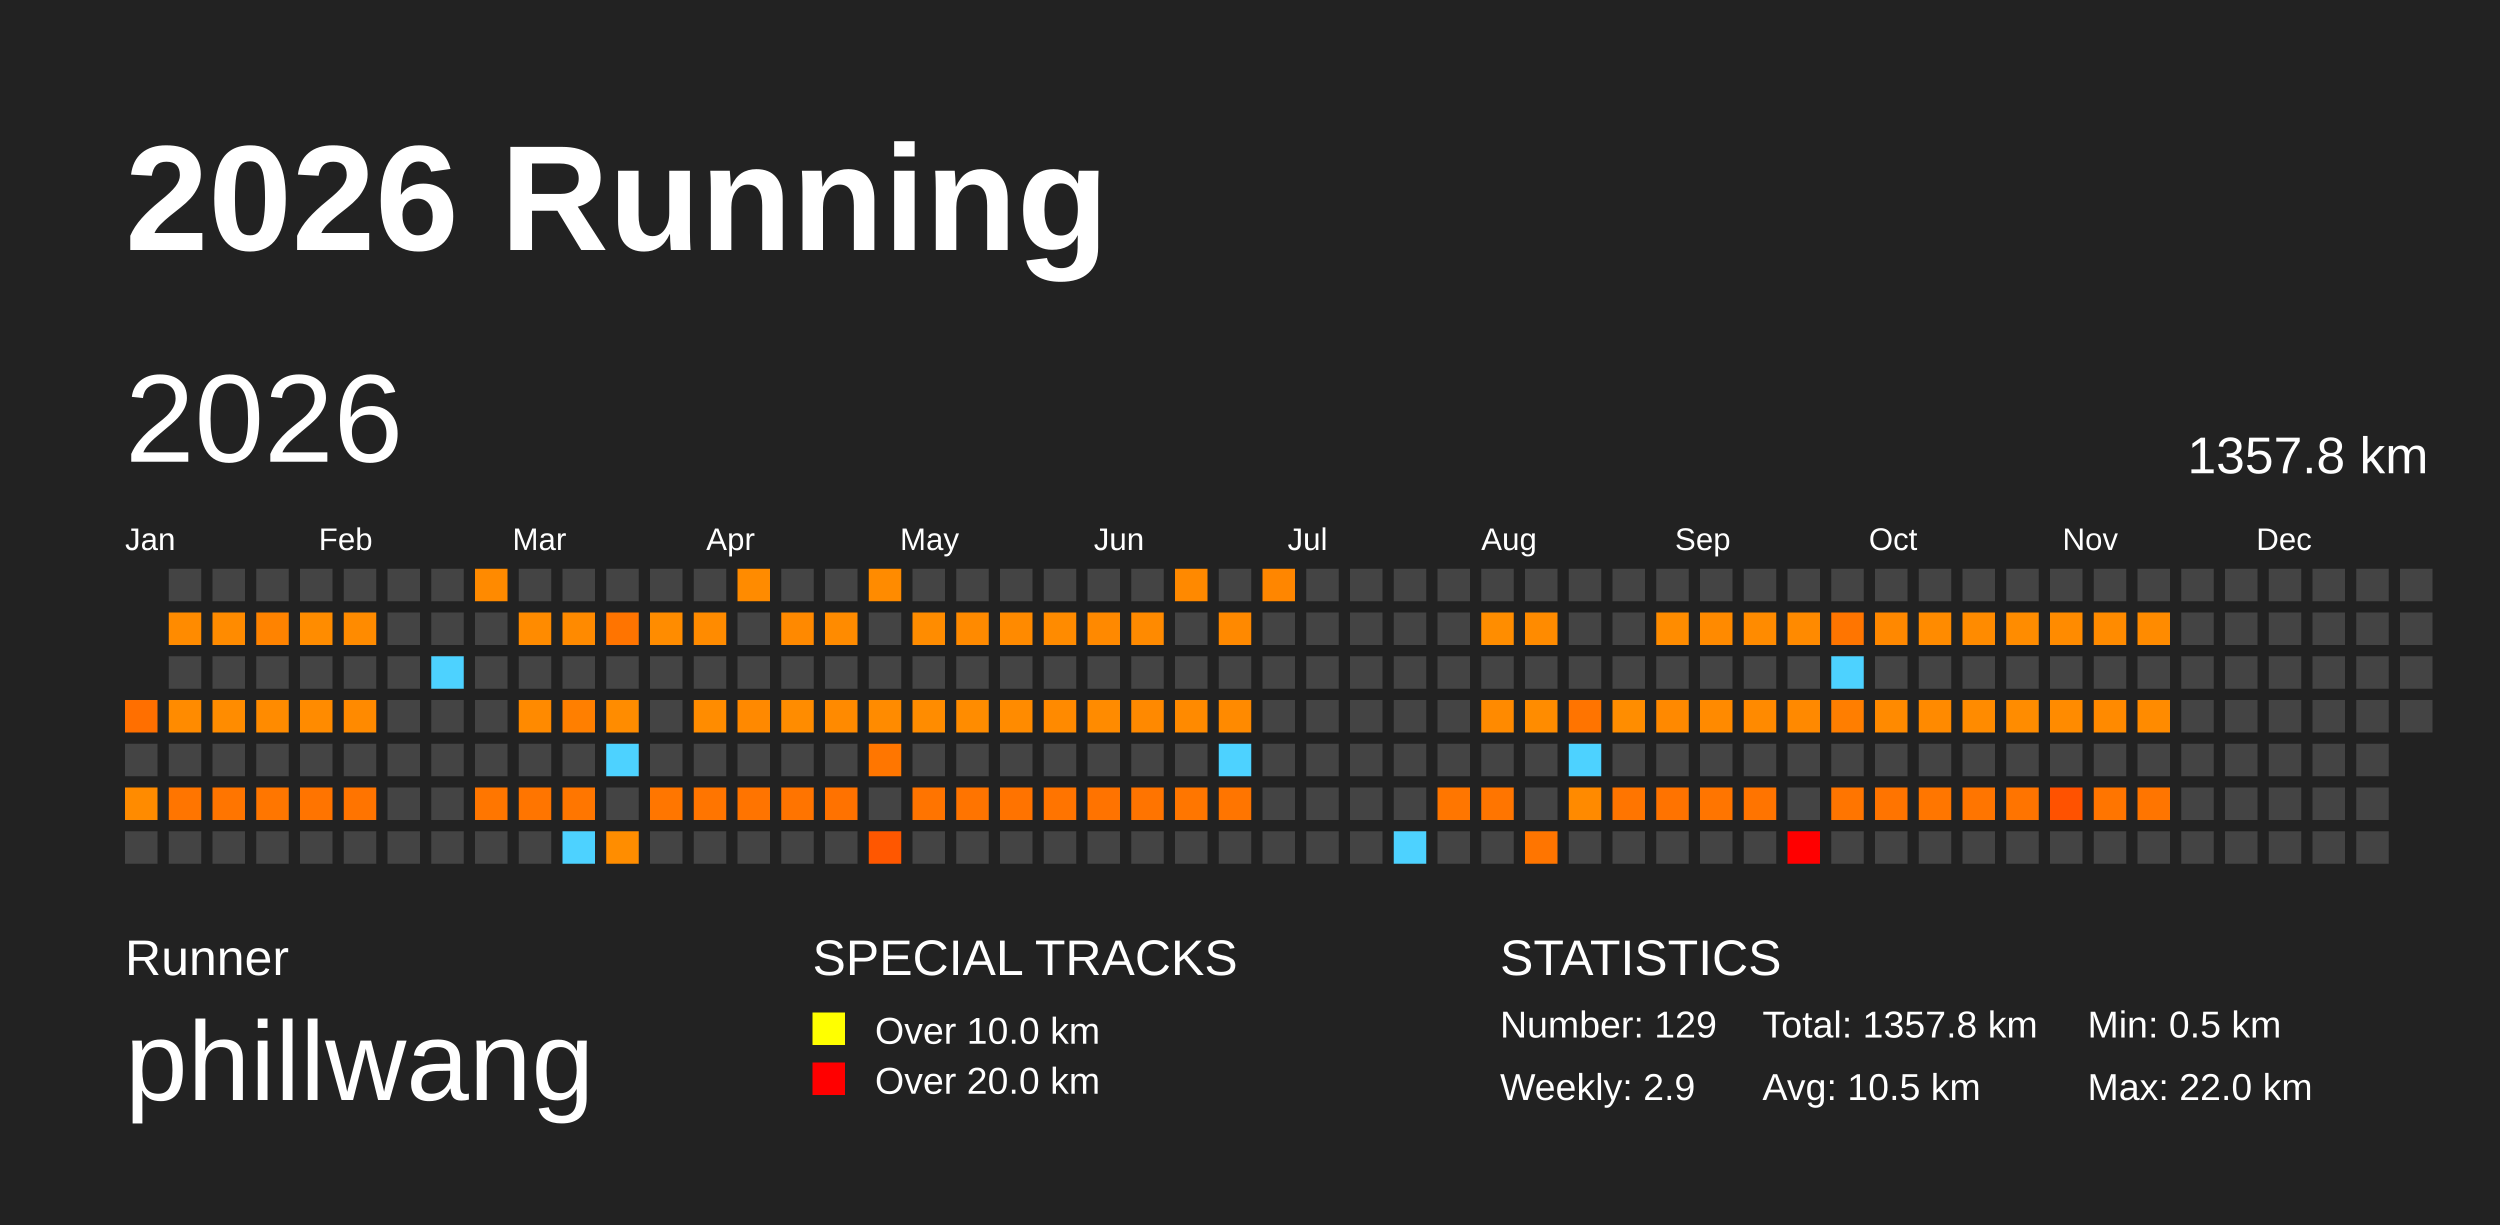
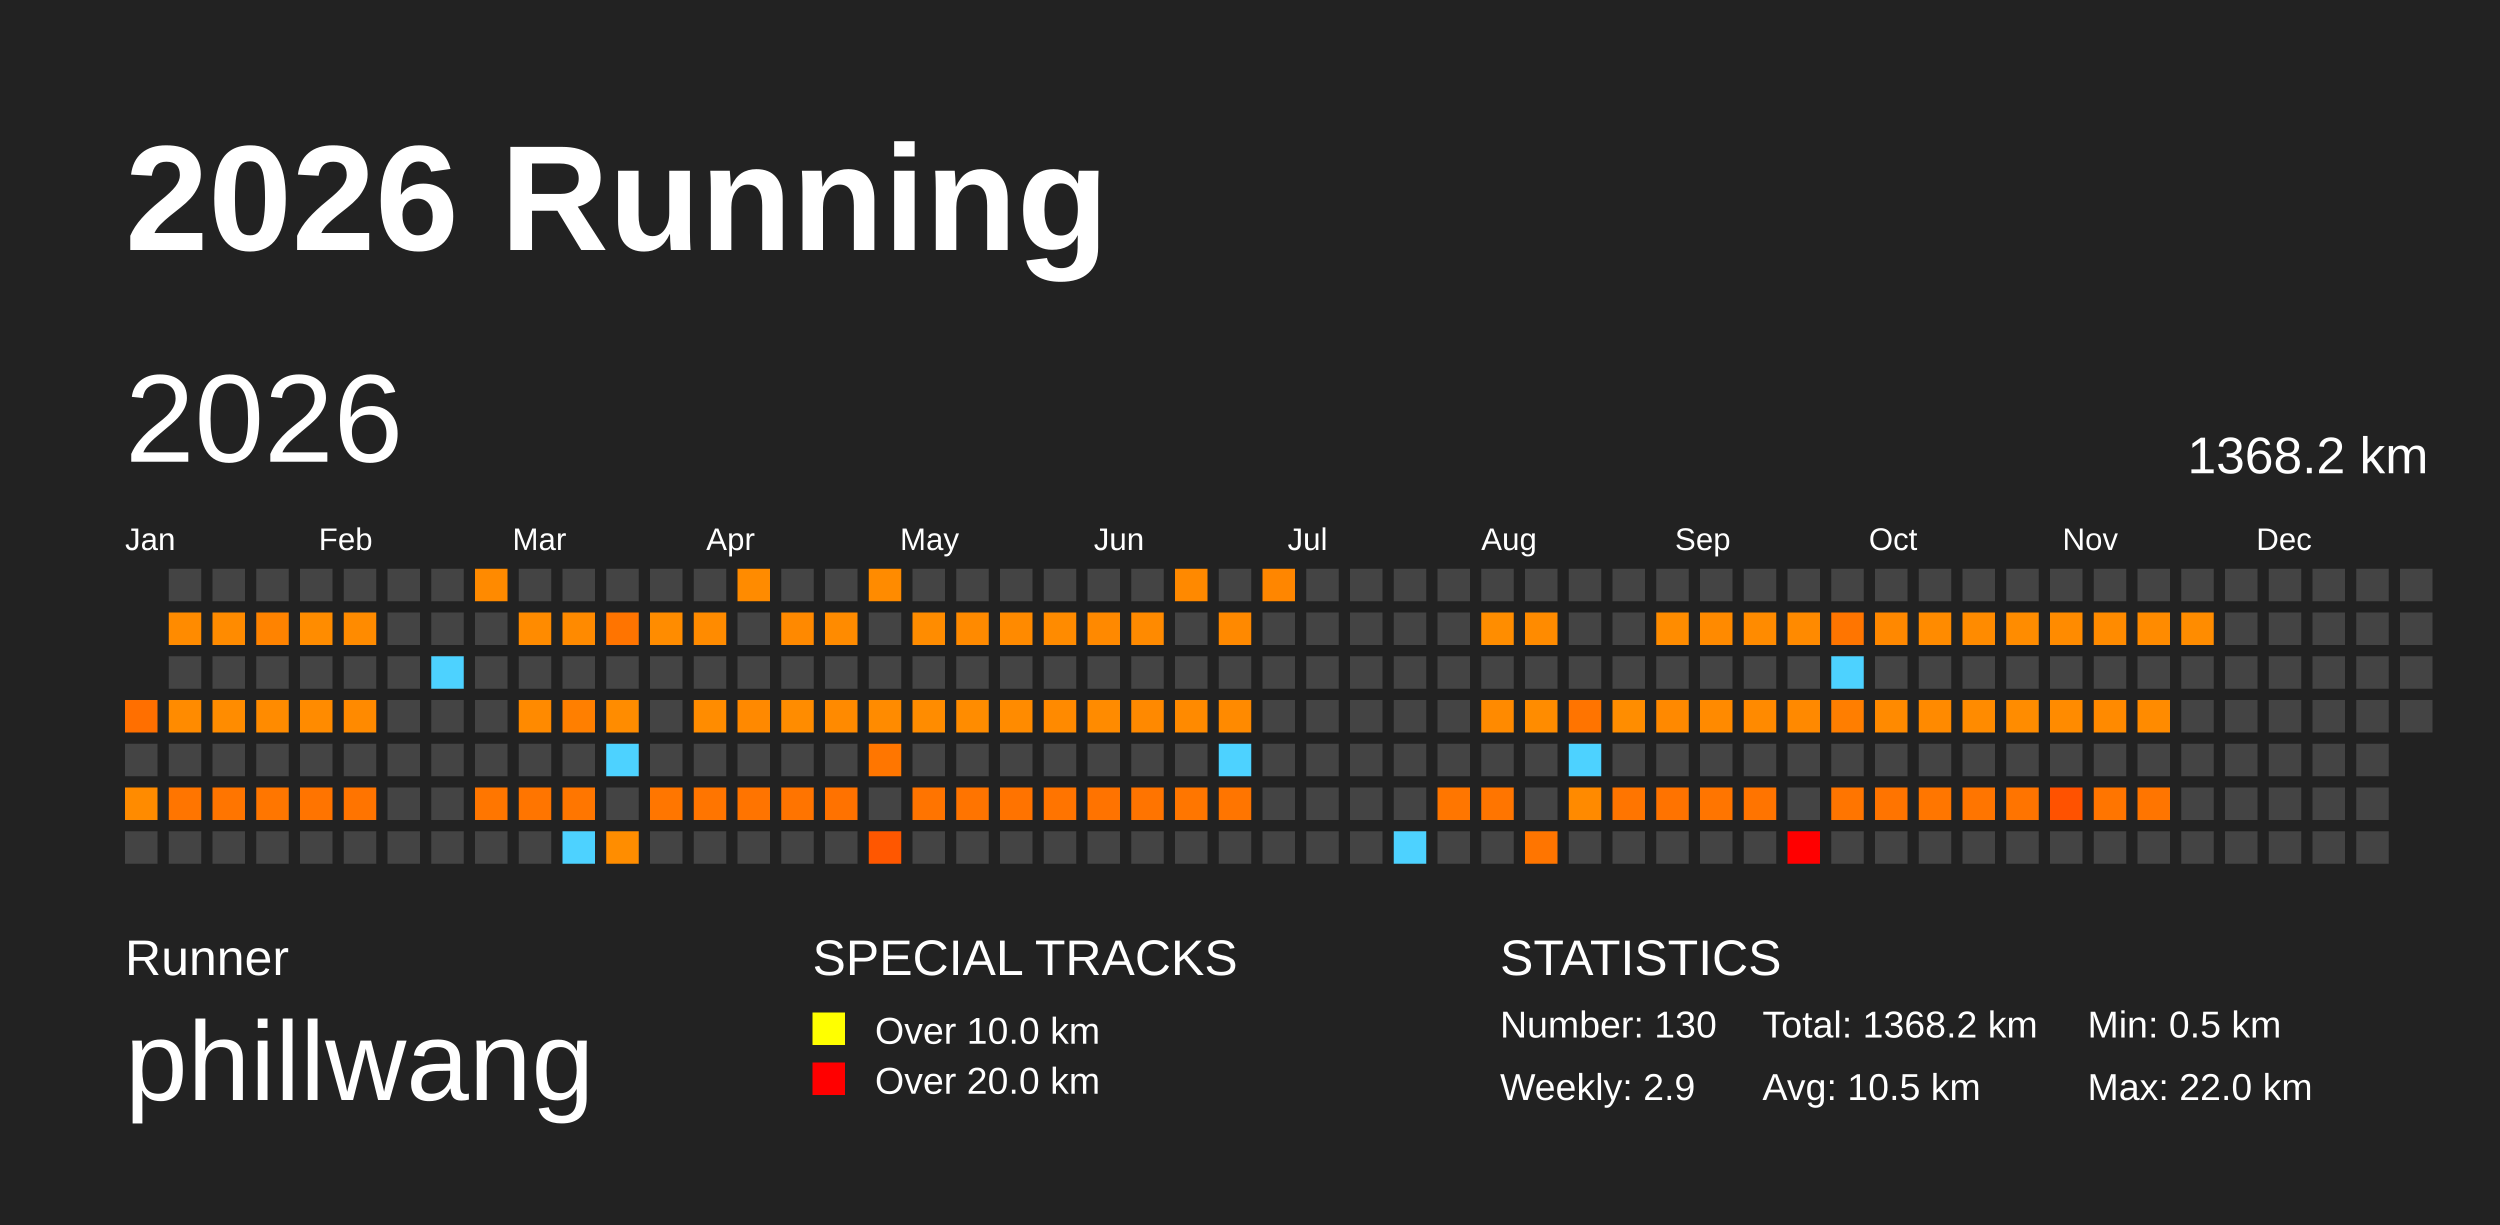
<svg xmlns="http://www.w3.org/2000/svg" baseProfile="full" height="98mm" version="1.1" viewBox="0,0,200,98" width="200mm">
  <defs>
    <pattern height="2" id="indoor-stripe" patternUnits="userSpaceOnUse" width="2">
      <line stroke="white" stroke-opacity="0.45" stroke-width="0.5" x1="0" x2="2" y1="2" y2="0" />
    </pattern>
  </defs>
  <rect fill="#222222" height="98" width="200" x="0" y="0" />
  <text fill="#FFFFFF" style="font-size:12px; font-family:Arial; font-weight:bold;" x="10" y="20">2026 Running</text>
  <text fill="#FFFFFF" style="font-size:4px; font-family:Arial" x="10" y="78">Runner</text>
  <text fill="#FFFFFF" style="font-size:9px; font-family:Arial" x="10" y="88">phillwang</text>
  <text fill="#FFFFFF" style="font-size:4px; font-family:Arial" x="65" y="78">SPECIAL TRACKS</text>
  <rect fill="yellow" height="2.6" width="2.6" x="65" y="81" />
  <text fill="#FFFFFF" style="font-size:3px; font-family:Arial" x="70" y="83.5">Over 10.0 km</text>
  <rect fill="red" height="2.6" width="2.6" x="65" y="85" />
  <text fill="#FFFFFF" style="font-size:3px; font-family:Arial" x="70" y="87.5">Over 20.0 km</text>
  <text fill="#FFFFFF" style="font-size:4px; font-family:Arial" x="120" y="78">STATISTICS</text>
-   <text fill="#FFFFFF" style="font-size:3px; font-family:Arial" x="120" y="83">Number: 129</text>
+   <text fill="#FFFFFF" style="font-size:3px; font-family:Arial" x="120" y="83">Number: 130</text>
  <text fill="#FFFFFF" style="font-size:3px; font-family:Arial" x="120" y="88">Weekly: 2.9</text>
-   <text fill="#FFFFFF" style="font-size:3px; font-family:Arial" x="141" y="83">Total: 1357.8 km</text>
+   <text fill="#FFFFFF" style="font-size:3px; font-family:Arial" x="141" y="83">Total: 1368.2 km</text>
  <text fill="#FFFFFF" style="font-size:3px; font-family:Arial" x="141" y="88">Avg: 10.5 km</text>
  <text fill="#FFFFFF" style="font-size:3px; font-family:Arial" x="167" y="83">Min: 0.5 km</text>
  <text fill="#FFFFFF" style="font-size:3px; font-family:Arial" x="167" y="88">Max: 22.0 km</text>
  <text dominant-baseline="hanging" fill="#FFFFFF" style="font-size:10.0px; font-family:Arial;" x="10" y="30">2026</text>
-   <text dominant-baseline="hanging" fill="#FFFFFF" style="font-size:4.125px; font-family:Arial;" x="175" y="35">1357.8 km</text>
+   <text dominant-baseline="hanging" fill="#FFFFFF" style="font-size:4.125px; font-family:Arial;" x="175" y="35">1368.2 km</text>
  <text fill="#FFFFFF" style="font-size:2.5px; font-family:Arial" x="10.0" y="44">Jan</text>
  <text fill="#FFFFFF" style="font-size:2.5px; font-family:Arial" x="25.5" y="44">Feb</text>
  <text fill="#FFFFFF" style="font-size:2.5px; font-family:Arial" x="41.0" y="44">Mar</text>
  <text fill="#FFFFFF" style="font-size:2.5px; font-family:Arial" x="56.5" y="44">Apr</text>
  <text fill="#FFFFFF" style="font-size:2.5px; font-family:Arial" x="72.0" y="44">May</text>
  <text fill="#FFFFFF" style="font-size:2.5px; font-family:Arial" x="87.5" y="44">Jun</text>
  <text fill="#FFFFFF" style="font-size:2.5px; font-family:Arial" x="103.0" y="44">Jul</text>
  <text fill="#FFFFFF" style="font-size:2.5px; font-family:Arial" x="118.5" y="44">Aug</text>
  <text fill="#FFFFFF" style="font-size:2.5px; font-family:Arial" x="134.0" y="44">Sep</text>
  <text fill="#FFFFFF" style="font-size:2.5px; font-family:Arial" x="149.5" y="44">Oct</text>
  <text fill="#FFFFFF" style="font-size:2.5px; font-family:Arial" x="165.0" y="44">Nov</text>
  <text fill="#FFFFFF" style="font-size:2.5px; font-family:Arial" x="180.5" y="44">Dec</text>
  <rect fill="#ff6f00" height="2.6" width="2.6" x="10.0" y="56.0" />
  <rect fill="#444444" height="2.6" width="2.6" x="10.0" y="59.5" />
  <rect fill="#ff8b00" height="2.6" width="2.6" x="10.0" y="63.0" />
  <rect fill="#444444" height="2.6" width="2.6" x="10.0" y="66.5" />
  <rect fill="#444444" height="2.6" width="2.6" x="13.5" y="45.5" />
  <rect fill="#ff8b00" height="2.6" width="2.6" x="13.5" y="49.0" />
  <rect fill="#444444" height="2.6" width="2.6" x="13.5" y="52.5" />
  <rect fill="#ff8b00" height="2.6" width="2.6" x="13.5" y="56.0" />
  <rect fill="#444444" height="2.6" width="2.6" x="13.5" y="59.5" />
  <rect fill="#ff7500" height="2.6" width="2.6" x="13.5" y="63.0" />
  <rect fill="#444444" height="2.6" width="2.6" x="13.5" y="66.5" />
  <rect fill="#444444" height="2.6" width="2.6" x="17.0" y="45.5" />
  <rect fill="#ff8b00" height="2.6" width="2.6" x="17.0" y="49.0" />
  <rect fill="#444444" height="2.6" width="2.6" x="17.0" y="52.5" />
  <rect fill="#ff8c00" height="2.6" width="2.6" x="17.0" y="56.0" />
  <rect fill="#444444" height="2.6" width="2.6" x="17.0" y="59.5" />
  <rect fill="#ff7500" height="2.6" width="2.6" x="17.0" y="63.0" />
  <rect fill="#444444" height="2.6" width="2.6" x="17.0" y="66.5" />
  <rect fill="#444444" height="2.6" width="2.6" x="20.5" y="45.5" />
  <rect fill="#ff8300" height="2.6" width="2.6" x="20.5" y="49.0" />
  <rect fill="#444444" height="2.6" width="2.6" x="20.5" y="52.5" />
  <rect fill="#ff8b00" height="2.6" width="2.6" x="20.5" y="56.0" />
  <rect fill="#444444" height="2.6" width="2.6" x="20.5" y="59.5" />
  <rect fill="#ff7600" height="2.6" width="2.6" x="20.5" y="63.0" />
  <rect fill="#444444" height="2.6" width="2.6" x="20.5" y="66.5" />
  <rect fill="#444444" height="2.6" width="2.6" x="24.0" y="45.5" />
  <rect fill="#ff8c00" height="2.6" width="2.6" x="24.0" y="49.0" />
  <rect fill="#444444" height="2.6" width="2.6" x="24.0" y="52.5" />
  <rect fill="#ff8b00" height="2.6" width="2.6" x="24.0" y="56.0" />
  <rect fill="#444444" height="2.6" width="2.6" x="24.0" y="59.5" />
  <rect fill="#ff7400" height="2.6" width="2.6" x="24.0" y="63.0" />
  <rect fill="#444444" height="2.6" width="2.6" x="24.0" y="66.5" />
  <rect fill="#444444" height="2.6" width="2.6" x="27.5" y="45.5" />
  <rect fill="#ff8b00" height="2.6" width="2.6" x="27.5" y="49.0" />
  <rect fill="#444444" height="2.6" width="2.6" x="27.5" y="52.5" />
  <rect fill="#ff8a00" height="2.6" width="2.6" x="27.5" y="56.0" />
  <rect fill="#444444" height="2.6" width="2.6" x="27.5" y="59.5" />
  <rect fill="#ff7400" height="2.6" width="2.6" x="27.5" y="63.0" />
  <rect fill="#444444" height="2.6" width="2.6" x="27.5" y="66.5" />
  <rect fill="#444444" height="2.6" width="2.6" x="31.0" y="45.5" />
  <rect fill="#444444" height="2.6" width="2.6" x="31.0" y="49.0" />
  <rect fill="#444444" height="2.6" width="2.6" x="31.0" y="52.5" />
  <rect fill="#444444" height="2.6" width="2.6" x="31.0" y="56.0" />
  <rect fill="#444444" height="2.6" width="2.6" x="31.0" y="59.5" />
  <rect fill="#444444" height="2.6" width="2.6" x="31.0" y="63.0" />
  <rect fill="#444444" height="2.6" width="2.6" x="31.0" y="66.5" />
  <rect fill="#444444" height="2.6" width="2.6" x="34.5" y="45.5" />
  <rect fill="#444444" height="2.6" width="2.6" x="34.5" y="49.0" />
  <rect fill="#4dd2ff" height="2.6" width="2.6" x="34.5" y="52.5" />
  <rect fill="#444444" height="2.6" width="2.6" x="34.5" y="56.0" />
  <rect fill="#444444" height="2.6" width="2.6" x="34.5" y="59.5" />
  <rect fill="#444444" height="2.6" width="2.6" x="34.5" y="63.0" />
  <rect fill="#444444" height="2.6" width="2.6" x="34.5" y="66.5" />
  <rect fill="#ff8a00" height="2.6" width="2.6" x="38.0" y="45.5" />
  <rect fill="#444444" height="2.6" width="2.6" x="38.0" y="49.0" />
  <rect fill="#444444" height="2.6" width="2.6" x="38.0" y="52.5" />
  <rect fill="#444444" height="2.6" width="2.6" x="38.0" y="56.0" />
  <rect fill="#444444" height="2.6" width="2.6" x="38.0" y="59.5" />
  <rect fill="#ff7600" height="2.6" width="2.6" x="38.0" y="63.0" />
  <rect fill="#444444" height="2.6" width="2.6" x="38.0" y="66.5" />
  <rect fill="#444444" height="2.6" width="2.6" x="41.5" y="45.5" />
  <rect fill="#ff8b00" height="2.6" width="2.6" x="41.5" y="49.0" />
  <rect fill="#444444" height="2.6" width="2.6" x="41.5" y="52.5" />
  <rect fill="#ff8a00" height="2.6" width="2.6" x="41.5" y="56.0" />
  <rect fill="#444444" height="2.6" width="2.6" x="41.5" y="59.5" />
  <rect fill="#ff7500" height="2.6" width="2.6" x="41.5" y="63.0" />
  <rect fill="#444444" height="2.6" width="2.6" x="41.5" y="66.5" />
  <rect fill="#444444" height="2.6" width="2.6" x="45.0" y="45.5" />
  <rect fill="#ff8a00" height="2.6" width="2.6" x="45.0" y="49.0" />
  <rect fill="#444444" height="2.6" width="2.6" x="45.0" y="52.5" />
  <rect fill="#ff7f00" height="2.6" width="2.6" x="45.0" y="56.0" />
  <rect fill="#444444" height="2.6" width="2.6" x="45.0" y="59.5" />
  <rect fill="#ff7600" height="2.6" width="2.6" x="45.0" y="63.0" />
  <rect fill="#4dd2ff" height="2.6" width="2.6" x="45.0" y="66.5" />
  <rect fill="#444444" height="2.6" width="2.6" x="48.5" y="45.5" />
  <rect fill="#ff7400" height="2.6" width="2.6" x="48.5" y="49.0" />
  <rect fill="#444444" height="2.6" width="2.6" x="48.5" y="52.5" />
  <rect fill="#ff8c00" height="2.6" width="2.6" x="48.5" y="56.0" />
  <rect fill="#4dd2ff" height="2.6" width="2.6" x="48.5" y="59.5" />
  <rect fill="#444444" height="2.6" width="2.6" x="48.5" y="63.0" />
  <rect fill="#ff8d00" height="2.6" width="2.6" x="48.5" y="66.5" />
  <rect fill="#444444" height="2.6" width="2.6" x="52.0" y="45.5" />
  <rect fill="#ff8c00" height="2.6" width="2.6" x="52.0" y="49.0" />
  <rect fill="#444444" height="2.6" width="2.6" x="52.0" y="52.5" />
  <rect fill="#444444" height="2.6" width="2.6" x="52.0" y="56.0" />
  <rect fill="#444444" height="2.6" width="2.6" x="52.0" y="59.5" />
  <rect fill="#ff7600" height="2.6" width="2.6" x="52.0" y="63.0" />
  <rect fill="#444444" height="2.6" width="2.6" x="52.0" y="66.5" />
  <rect fill="#444444" height="2.6" width="2.6" x="55.5" y="45.5" />
  <rect fill="#ff8b00" height="2.6" width="2.6" x="55.5" y="49.0" />
  <rect fill="#444444" height="2.6" width="2.6" x="55.5" y="52.5" />
  <rect fill="#ff8c00" height="2.6" width="2.6" x="55.5" y="56.0" />
  <rect fill="#444444" height="2.6" width="2.6" x="55.5" y="59.5" />
  <rect fill="#ff7500" height="2.6" width="2.6" x="55.5" y="63.0" />
  <rect fill="#444444" height="2.6" width="2.6" x="55.5" y="66.5" />
  <rect fill="#ff8b00" height="2.6" width="2.6" x="59.0" y="45.5" />
  <rect fill="#444444" height="2.6" width="2.6" x="59.0" y="49.0" />
  <rect fill="#444444" height="2.6" width="2.6" x="59.0" y="52.5" />
  <rect fill="#ff8900" height="2.6" width="2.6" x="59.0" y="56.0" />
  <rect fill="#444444" height="2.6" width="2.6" x="59.0" y="59.5" />
  <rect fill="#ff7400" height="2.6" width="2.6" x="59.0" y="63.0" />
  <rect fill="#444444" height="2.6" width="2.6" x="59.0" y="66.5" />
  <rect fill="#444444" height="2.6" width="2.6" x="62.5" y="45.5" />
  <rect fill="#ff8900" height="2.6" width="2.6" x="62.5" y="49.0" />
  <rect fill="#444444" height="2.6" width="2.6" x="62.5" y="52.5" />
  <rect fill="#ff8c00" height="2.6" width="2.6" x="62.5" y="56.0" />
  <rect fill="#444444" height="2.6" width="2.6" x="62.5" y="59.5" />
  <rect fill="#ff7400" height="2.6" width="2.6" x="62.5" y="63.0" />
  <rect fill="#444444" height="2.6" width="2.6" x="62.5" y="66.5" />
  <rect fill="#444444" height="2.6" width="2.6" x="66.0" y="45.5" />
  <rect fill="#ff8b00" height="2.6" width="2.6" x="66.0" y="49.0" />
  <rect fill="#444444" height="2.6" width="2.6" x="66.0" y="52.5" />
  <rect fill="#ff8a00" height="2.6" width="2.6" x="66.0" y="56.0" />
  <rect fill="#444444" height="2.6" width="2.6" x="66.0" y="59.5" />
  <rect fill="#ff7200" height="2.6" width="2.6" x="66.0" y="63.0" />
  <rect fill="#444444" height="2.6" width="2.6" x="66.0" y="66.5" />
  <rect fill="#ff8b00" height="2.6" width="2.6" x="69.5" y="45.5" />
  <rect fill="#444444" height="2.6" width="2.6" x="69.5" y="49.0" />
  <rect fill="#444444" height="2.6" width="2.6" x="69.5" y="52.5" />
  <rect fill="#ff8b00" height="2.6" width="2.6" x="69.5" y="56.0" />
  <rect fill="#ff7600" height="2.6" width="2.6" x="69.5" y="59.5" />
  <rect fill="#444444" height="2.6" width="2.6" x="69.5" y="63.0" />
  <rect fill="#ff5700" height="2.6" width="2.6" x="69.5" y="66.5" />
  <rect fill="#444444" height="2.6" width="2.6" x="73.0" y="45.5" />
  <rect fill="#ff8c00" height="2.6" width="2.6" x="73.0" y="49.0" />
  <rect fill="#444444" height="2.6" width="2.6" x="73.0" y="52.5" />
  <rect fill="#ff8c00" height="2.6" width="2.6" x="73.0" y="56.0" />
  <rect fill="#444444" height="2.6" width="2.6" x="73.0" y="59.5" />
  <rect fill="#ff7400" height="2.6" width="2.6" x="73.0" y="63.0" />
  <rect fill="#444444" height="2.6" width="2.6" x="73.0" y="66.5" />
  <rect fill="#444444" height="2.6" width="2.6" x="76.5" y="45.5" />
  <rect fill="#ff8a00" height="2.6" width="2.6" x="76.5" y="49.0" />
  <rect fill="#444444" height="2.6" width="2.6" x="76.5" y="52.5" />
  <rect fill="#ff8c00" height="2.6" width="2.6" x="76.5" y="56.0" />
  <rect fill="#444444" height="2.6" width="2.6" x="76.5" y="59.5" />
  <rect fill="#ff7400" height="2.6" width="2.6" x="76.5" y="63.0" />
  <rect fill="#444444" height="2.6" width="2.6" x="76.5" y="66.5" />
  <rect fill="#444444" height="2.6" width="2.6" x="80.0" y="45.5" />
  <rect fill="#ff8a00" height="2.6" width="2.6" x="80.0" y="49.0" />
  <rect fill="#444444" height="2.6" width="2.6" x="80.0" y="52.5" />
  <rect fill="#ff8b00" height="2.6" width="2.6" x="80.0" y="56.0" />
  <rect fill="#444444" height="2.6" width="2.6" x="80.0" y="59.5" />
  <rect fill="#ff7300" height="2.6" width="2.6" x="80.0" y="63.0" />
  <rect fill="#444444" height="2.6" width="2.6" x="80.0" y="66.5" />
  <rect fill="#444444" height="2.6" width="2.6" x="83.5" y="45.5" />
  <rect fill="#ff8b00" height="2.6" width="2.6" x="83.5" y="49.0" />
  <rect fill="#444444" height="2.6" width="2.6" x="83.5" y="52.5" />
  <rect fill="#ff8a00" height="2.6" width="2.6" x="83.5" y="56.0" />
  <rect fill="#444444" height="2.6" width="2.6" x="83.5" y="59.5" />
  <rect fill="#ff7400" height="2.6" width="2.6" x="83.5" y="63.0" />
  <rect fill="#444444" height="2.6" width="2.6" x="83.5" y="66.5" />
  <rect fill="#444444" height="2.6" width="2.6" x="87.0" y="45.5" />
  <rect fill="#ff8900" height="2.6" width="2.6" x="87.0" y="49.0" />
  <rect fill="#444444" height="2.6" width="2.6" x="87.0" y="52.5" />
  <rect fill="#ff8b00" height="2.6" width="2.6" x="87.0" y="56.0" />
  <rect fill="#444444" height="2.6" width="2.6" x="87.0" y="59.5" />
  <rect fill="#ff7300" height="2.6" width="2.6" x="87.0" y="63.0" />
  <rect fill="#444444" height="2.6" width="2.6" x="87.0" y="66.5" />
  <rect fill="#444444" height="2.6" width="2.6" x="90.5" y="45.5" />
  <rect fill="#ff8a00" height="2.6" width="2.6" x="90.5" y="49.0" />
  <rect fill="#444444" height="2.6" width="2.6" x="90.5" y="52.5" />
  <rect fill="#ff8900" height="2.6" width="2.6" x="90.5" y="56.0" />
  <rect fill="#444444" height="2.6" width="2.6" x="90.5" y="59.5" />
  <rect fill="#ff7400" height="2.6" width="2.6" x="90.5" y="63.0" />
  <rect fill="#444444" height="2.6" width="2.6" x="90.5" y="66.5" />
  <rect fill="#ff8900" height="2.6" width="2.6" x="94.0" y="45.5" />
  <rect fill="#444444" height="2.6" width="2.6" x="94.0" y="49.0" />
  <rect fill="#444444" height="2.6" width="2.6" x="94.0" y="52.5" />
  <rect fill="#ff8a00" height="2.6" width="2.6" x="94.0" y="56.0" />
  <rect fill="#444444" height="2.6" width="2.6" x="94.0" y="59.5" />
  <rect fill="#ff7600" height="2.6" width="2.6" x="94.0" y="63.0" />
  <rect fill="#444444" height="2.6" width="2.6" x="94.0" y="66.5" />
  <rect fill="#444444" height="2.6" width="2.6" x="97.5" y="45.5" />
  <rect fill="#ff8900" height="2.6" width="2.6" x="97.5" y="49.0" />
  <rect fill="#444444" height="2.6" width="2.6" x="97.5" y="52.5" />
  <rect fill="#ff8a00" height="2.6" width="2.6" x="97.5" y="56.0" />
  <rect fill="#4dd2ff" height="2.6" width="2.6" x="97.5" y="59.5" />
  <rect fill="#ff7500" height="2.6" width="2.6" x="97.5" y="63.0" />
  <rect fill="#444444" height="2.6" width="2.6" x="97.5" y="66.5" />
  <rect fill="#ff8600" height="2.6" width="2.6" x="101.0" y="45.5" />
  <rect fill="#444444" height="2.6" width="2.6" x="101.0" y="49.0" />
  <rect fill="#444444" height="2.6" width="2.6" x="101.0" y="52.5" />
  <rect fill="#444444" height="2.6" width="2.6" x="101.0" y="56.0" />
  <rect fill="#444444" height="2.6" width="2.6" x="101.0" y="59.5" />
  <rect fill="#444444" height="2.6" width="2.6" x="101.0" y="63.0" />
  <rect fill="#444444" height="2.6" width="2.6" x="101.0" y="66.5" />
  <rect fill="#444444" height="2.6" width="2.6" x="104.5" y="45.5" />
  <rect fill="#444444" height="2.6" width="2.6" x="104.5" y="49.0" />
  <rect fill="#444444" height="2.6" width="2.6" x="104.5" y="52.5" />
  <rect fill="#444444" height="2.6" width="2.6" x="104.5" y="56.0" />
  <rect fill="#444444" height="2.6" width="2.6" x="104.5" y="59.5" />
  <rect fill="#444444" height="2.6" width="2.6" x="104.5" y="63.0" />
  <rect fill="#444444" height="2.6" width="2.6" x="104.5" y="66.5" />
  <rect fill="#444444" height="2.6" width="2.6" x="108.0" y="45.5" />
  <rect fill="#444444" height="2.6" width="2.6" x="108.0" y="49.0" />
  <rect fill="#444444" height="2.6" width="2.6" x="108.0" y="52.5" />
  <rect fill="#444444" height="2.6" width="2.6" x="108.0" y="56.0" />
  <rect fill="#444444" height="2.6" width="2.6" x="108.0" y="59.5" />
  <rect fill="#444444" height="2.6" width="2.6" x="108.0" y="63.0" />
  <rect fill="#444444" height="2.6" width="2.6" x="108.0" y="66.5" />
  <rect fill="#444444" height="2.6" width="2.6" x="111.5" y="45.5" />
  <rect fill="#444444" height="2.6" width="2.6" x="111.5" y="49.0" />
  <rect fill="#444444" height="2.6" width="2.6" x="111.5" y="52.5" />
  <rect fill="#444444" height="2.6" width="2.6" x="111.5" y="56.0" />
  <rect fill="#444444" height="2.6" width="2.6" x="111.5" y="59.5" />
  <rect fill="#444444" height="2.6" width="2.6" x="111.5" y="63.0" />
  <rect fill="#4dd2ff" height="2.6" width="2.6" x="111.5" y="66.5" />
  <rect fill="#444444" height="2.6" width="2.6" x="115.0" y="45.5" />
  <rect fill="#444444" height="2.6" width="2.6" x="115.0" y="49.0" />
  <rect fill="#444444" height="2.6" width="2.6" x="115.0" y="52.5" />
  <rect fill="#444444" height="2.6" width="2.6" x="115.0" y="56.0" />
  <rect fill="#444444" height="2.6" width="2.6" x="115.0" y="59.5" />
  <rect fill="#ff7600" height="2.6" width="2.6" x="115.0" y="63.0" />
  <rect fill="#444444" height="2.6" width="2.6" x="115.0" y="66.5" />
  <rect fill="#444444" height="2.6" width="2.6" x="118.5" y="45.5" />
  <rect fill="#ff8d00" height="2.6" width="2.6" x="118.5" y="49.0" />
  <rect fill="#444444" height="2.6" width="2.6" x="118.5" y="52.5" />
  <rect fill="#ff8a00" height="2.6" width="2.6" x="118.5" y="56.0" />
  <rect fill="#444444" height="2.6" width="2.6" x="118.5" y="59.5" />
  <rect fill="#ff7500" height="2.6" width="2.6" x="118.5" y="63.0" />
  <rect fill="#444444" height="2.6" width="2.6" x="118.5" y="66.5" />
  <rect fill="#444444" height="2.6" width="2.6" x="122.0" y="45.5" />
  <rect fill="#ff8b00" height="2.6" width="2.6" x="122.0" y="49.0" />
  <rect fill="#444444" height="2.6" width="2.6" x="122.0" y="52.5" />
  <rect fill="#ff8c00" height="2.6" width="2.6" x="122.0" y="56.0" />
  <rect fill="#444444" height="2.6" width="2.6" x="122.0" y="59.5" />
  <rect fill="#444444" height="2.6" width="2.6" x="122.0" y="63.0" />
  <rect fill="#ff7500" height="2.6" width="2.6" x="122.0" y="66.5" />
  <rect fill="#444444" height="2.6" width="2.6" x="125.5" y="45.5" />
  <rect fill="#444444" height="2.6" width="2.6" x="125.5" y="49.0" />
  <rect fill="#444444" height="2.6" width="2.6" x="125.5" y="52.5" />
  <rect fill="#ff7400" height="2.6" width="2.6" x="125.5" y="56.0" />
  <rect fill="#4dd2ff" height="2.6" width="2.6" x="125.5" y="59.5" />
  <rect fill="#ff8a00" height="2.6" width="2.6" x="125.5" y="63.0" />
  <rect fill="#444444" height="2.6" width="2.6" x="125.5" y="66.5" />
  <rect fill="#444444" height="2.6" width="2.6" x="129.0" y="45.5" />
  <rect fill="#444444" height="2.6" width="2.6" x="129.0" y="49.0" />
  <rect fill="#444444" height="2.6" width="2.6" x="129.0" y="52.5" />
  <rect fill="#ff8d00" height="2.6" width="2.6" x="129.0" y="56.0" />
  <rect fill="#444444" height="2.6" width="2.6" x="129.0" y="59.5" />
  <rect fill="#ff7500" height="2.6" width="2.6" x="129.0" y="63.0" />
  <rect fill="#444444" height="2.6" width="2.6" x="129.0" y="66.5" />
  <rect fill="#444444" height="2.6" width="2.6" x="132.5" y="45.5" />
  <rect fill="#ff8c00" height="2.6" width="2.6" x="132.5" y="49.0" />
  <rect fill="#444444" height="2.6" width="2.6" x="132.5" y="52.5" />
  <rect fill="#ff8900" height="2.6" width="2.6" x="132.5" y="56.0" />
  <rect fill="#444444" height="2.6" width="2.6" x="132.5" y="59.5" />
  <rect fill="#ff7300" height="2.6" width="2.6" x="132.5" y="63.0" />
  <rect fill="#444444" height="2.6" width="2.6" x="132.5" y="66.5" />
  <rect fill="#444444" height="2.6" width="2.6" x="136.0" y="45.5" />
  <rect fill="#ff8a00" height="2.6" width="2.6" x="136.0" y="49.0" />
  <rect fill="#444444" height="2.6" width="2.6" x="136.0" y="52.5" />
  <rect fill="#ff8a00" height="2.6" width="2.6" x="136.0" y="56.0" />
  <rect fill="#444444" height="2.6" width="2.6" x="136.0" y="59.5" />
  <rect fill="#ff7500" height="2.6" width="2.6" x="136.0" y="63.0" />
  <rect fill="#444444" height="2.6" width="2.6" x="136.0" y="66.5" />
  <rect fill="#444444" height="2.6" width="2.6" x="139.5" y="45.5" />
  <rect fill="#ff8b00" height="2.6" width="2.6" x="139.5" y="49.0" />
  <rect fill="#444444" height="2.6" width="2.6" x="139.5" y="52.5" />
  <rect fill="#ff8a00" height="2.6" width="2.6" x="139.5" y="56.0" />
  <rect fill="#444444" height="2.6" width="2.6" x="139.5" y="59.5" />
  <rect fill="#ff7400" height="2.6" width="2.6" x="139.5" y="63.0" />
  <rect fill="#444444" height="2.6" width="2.6" x="139.5" y="66.5" />
  <rect fill="#444444" height="2.6" width="2.6" x="143.0" y="45.5" />
  <rect fill="#ff8a00" height="2.6" width="2.6" x="143.0" y="49.0" />
  <rect fill="#444444" height="2.6" width="2.6" x="143.0" y="52.5" />
  <rect fill="#ff8900" height="2.6" width="2.6" x="143.0" y="56.0" />
  <rect fill="#444444" height="2.6" width="2.6" x="143.0" y="59.5" />
  <rect fill="#444444" height="2.6" width="2.6" x="143.0" y="63.0" />
  <rect fill="red" height="2.6" width="2.6" x="143.0" y="66.5" />
  <rect fill="#444444" height="2.6" width="2.6" x="146.5" y="45.5" />
  <rect fill="#ff7500" height="2.6" width="2.6" x="146.5" y="49.0" />
  <rect fill="#4dd2ff" height="2.6" width="2.6" x="146.5" y="52.5" />
  <rect fill="#ff7e00" height="2.6" width="2.6" x="146.5" y="56.0" />
  <rect fill="#444444" height="2.6" width="2.6" x="146.5" y="59.5" />
  <rect fill="#ff7500" height="2.6" width="2.6" x="146.5" y="63.0" />
  <rect fill="#444444" height="2.6" width="2.6" x="146.5" y="66.5" />
  <rect fill="#444444" height="2.6" width="2.6" x="150.0" y="45.5" />
  <rect fill="#ff8800" height="2.6" width="2.6" x="150.0" y="49.0" />
  <rect fill="#444444" height="2.6" width="2.6" x="150.0" y="52.5" />
  <rect fill="#ff8a00" height="2.6" width="2.6" x="150.0" y="56.0" />
  <rect fill="#444444" height="2.6" width="2.6" x="150.0" y="59.5" />
  <rect fill="#ff7400" height="2.6" width="2.6" x="150.0" y="63.0" />
  <rect fill="#444444" height="2.6" width="2.6" x="150.0" y="66.5" />
  <rect fill="#444444" height="2.6" width="2.6" x="153.5" y="45.5" />
  <rect fill="#ff8b00" height="2.6" width="2.6" x="153.5" y="49.0" />
  <rect fill="#444444" height="2.6" width="2.6" x="153.5" y="52.5" />
  <rect fill="#ff8a00" height="2.6" width="2.6" x="153.5" y="56.0" />
  <rect fill="#444444" height="2.6" width="2.6" x="153.5" y="59.5" />
  <rect fill="#ff7600" height="2.6" width="2.6" x="153.5" y="63.0" />
  <rect fill="#444444" height="2.6" width="2.6" x="153.5" y="66.5" />
  <rect fill="#444444" height="2.6" width="2.6" x="157.0" y="45.5" />
  <rect fill="#ff8b00" height="2.6" width="2.6" x="157.0" y="49.0" />
  <rect fill="#444444" height="2.6" width="2.6" x="157.0" y="52.5" />
  <rect fill="#ff8b00" height="2.6" width="2.6" x="157.0" y="56.0" />
  <rect fill="#444444" height="2.6" width="2.6" x="157.0" y="59.5" />
  <rect fill="#ff7500" height="2.6" width="2.6" x="157.0" y="63.0" />
  <rect fill="#444444" height="2.6" width="2.6" x="157.0" y="66.5" />
  <rect fill="#444444" height="2.6" width="2.6" x="160.5" y="45.5" />
  <rect fill="#ff8c00" height="2.6" width="2.6" x="160.5" y="49.0" />
  <rect fill="#444444" height="2.6" width="2.6" x="160.5" y="52.5" />
  <rect fill="#ff8c00" height="2.6" width="2.6" x="160.5" y="56.0" />
  <rect fill="#444444" height="2.6" width="2.6" x="160.5" y="59.5" />
  <rect fill="#ff7400" height="2.6" width="2.6" x="160.5" y="63.0" />
  <rect fill="#444444" height="2.6" width="2.6" x="160.5" y="66.5" />
  <rect fill="#444444" height="2.6" width="2.6" x="164.0" y="45.5" />
  <rect fill="#ff8b00" height="2.6" width="2.6" x="164.0" y="49.0" />
  <rect fill="#444444" height="2.6" width="2.6" x="164.0" y="52.5" />
  <rect fill="#ff8b00" height="2.6" width="2.6" x="164.0" y="56.0" />
  <rect fill="#444444" height="2.6" width="2.6" x="164.0" y="59.5" />
  <rect fill="#ff5200" height="2.6" width="2.6" x="164.0" y="63.0" />
  <rect fill="#444444" height="2.6" width="2.6" x="164.0" y="66.5" />
  <rect fill="#444444" height="2.6" width="2.6" x="167.5" y="45.5" />
  <rect fill="#ff8b00" height="2.6" width="2.6" x="167.5" y="49.0" />
  <rect fill="#444444" height="2.6" width="2.6" x="167.5" y="52.5" />
  <rect fill="#ff8a00" height="2.6" width="2.6" x="167.5" y="56.0" />
  <rect fill="#444444" height="2.6" width="2.6" x="167.5" y="59.5" />
  <rect fill="#ff7500" height="2.6" width="2.6" x="167.5" y="63.0" />
  <rect fill="#444444" height="2.6" width="2.6" x="167.5" y="66.5" />
  <rect fill="#444444" height="2.6" width="2.6" x="171.0" y="45.5" />
  <rect fill="#ff8b00" height="2.6" width="2.6" x="171.0" y="49.0" />
  <rect fill="#444444" height="2.6" width="2.6" x="171.0" y="52.5" />
  <rect fill="#ff8b00" height="2.6" width="2.6" x="171.0" y="56.0" />
  <rect fill="#444444" height="2.6" width="2.6" x="171.0" y="59.5" />
  <rect fill="#ff7500" height="2.6" width="2.6" x="171.0" y="63.0" />
  <rect fill="#444444" height="2.6" width="2.6" x="171.0" y="66.5" />
  <rect fill="#444444" height="2.6" width="2.6" x="174.5" y="45.5" />
-   <rect fill="#444444" height="2.6" width="2.6" x="174.5" y="49.0" />
+   <rect fill="#ff8c00" height="2.6" width="2.6" x="174.5" y="49.0" />
  <rect fill="#444444" height="2.6" width="2.6" x="174.5" y="52.5" />
  <rect fill="#444444" height="2.6" width="2.6" x="174.5" y="56.0" />
  <rect fill="#444444" height="2.6" width="2.6" x="174.5" y="59.5" />
  <rect fill="#444444" height="2.6" width="2.6" x="174.5" y="63.0" />
  <rect fill="#444444" height="2.6" width="2.6" x="174.5" y="66.5" />
  <rect fill="#444444" height="2.6" width="2.6" x="178.0" y="45.5" />
  <rect fill="#444444" height="2.6" width="2.6" x="178.0" y="49.0" />
  <rect fill="#444444" height="2.6" width="2.6" x="178.0" y="52.5" />
  <rect fill="#444444" height="2.6" width="2.6" x="178.0" y="56.0" />
  <rect fill="#444444" height="2.6" width="2.6" x="178.0" y="59.5" />
  <rect fill="#444444" height="2.6" width="2.6" x="178.0" y="63.0" />
  <rect fill="#444444" height="2.6" width="2.6" x="178.0" y="66.5" />
  <rect fill="#444444" height="2.6" width="2.6" x="181.5" y="45.5" />
  <rect fill="#444444" height="2.6" width="2.6" x="181.5" y="49.0" />
  <rect fill="#444444" height="2.6" width="2.6" x="181.5" y="52.5" />
  <rect fill="#444444" height="2.6" width="2.6" x="181.5" y="56.0" />
  <rect fill="#444444" height="2.6" width="2.6" x="181.5" y="59.5" />
  <rect fill="#444444" height="2.6" width="2.6" x="181.5" y="63.0" />
  <rect fill="#444444" height="2.6" width="2.6" x="181.5" y="66.5" />
  <rect fill="#444444" height="2.6" width="2.6" x="185.0" y="45.5" />
  <rect fill="#444444" height="2.6" width="2.6" x="185.0" y="49.0" />
  <rect fill="#444444" height="2.6" width="2.6" x="185.0" y="52.5" />
  <rect fill="#444444" height="2.6" width="2.6" x="185.0" y="56.0" />
  <rect fill="#444444" height="2.6" width="2.6" x="185.0" y="59.5" />
  <rect fill="#444444" height="2.6" width="2.6" x="185.0" y="63.0" />
  <rect fill="#444444" height="2.6" width="2.6" x="185.0" y="66.5" />
  <rect fill="#444444" height="2.6" width="2.6" x="188.5" y="45.5" />
  <rect fill="#444444" height="2.6" width="2.6" x="188.5" y="49.0" />
  <rect fill="#444444" height="2.6" width="2.6" x="188.5" y="52.5" />
  <rect fill="#444444" height="2.6" width="2.6" x="188.5" y="56.0" />
  <rect fill="#444444" height="2.6" width="2.6" x="188.5" y="59.5" />
  <rect fill="#444444" height="2.6" width="2.6" x="188.5" y="63.0" />
  <rect fill="#444444" height="2.6" width="2.6" x="188.5" y="66.5" />
  <rect fill="#444444" height="2.6" width="2.6" x="192.0" y="45.5" />
  <rect fill="#444444" height="2.6" width="2.6" x="192.0" y="49.0" />
  <rect fill="#444444" height="2.6" width="2.6" x="192.0" y="52.5" />
  <rect fill="#444444" height="2.6" width="2.6" x="192.0" y="56.0" />
</svg>
